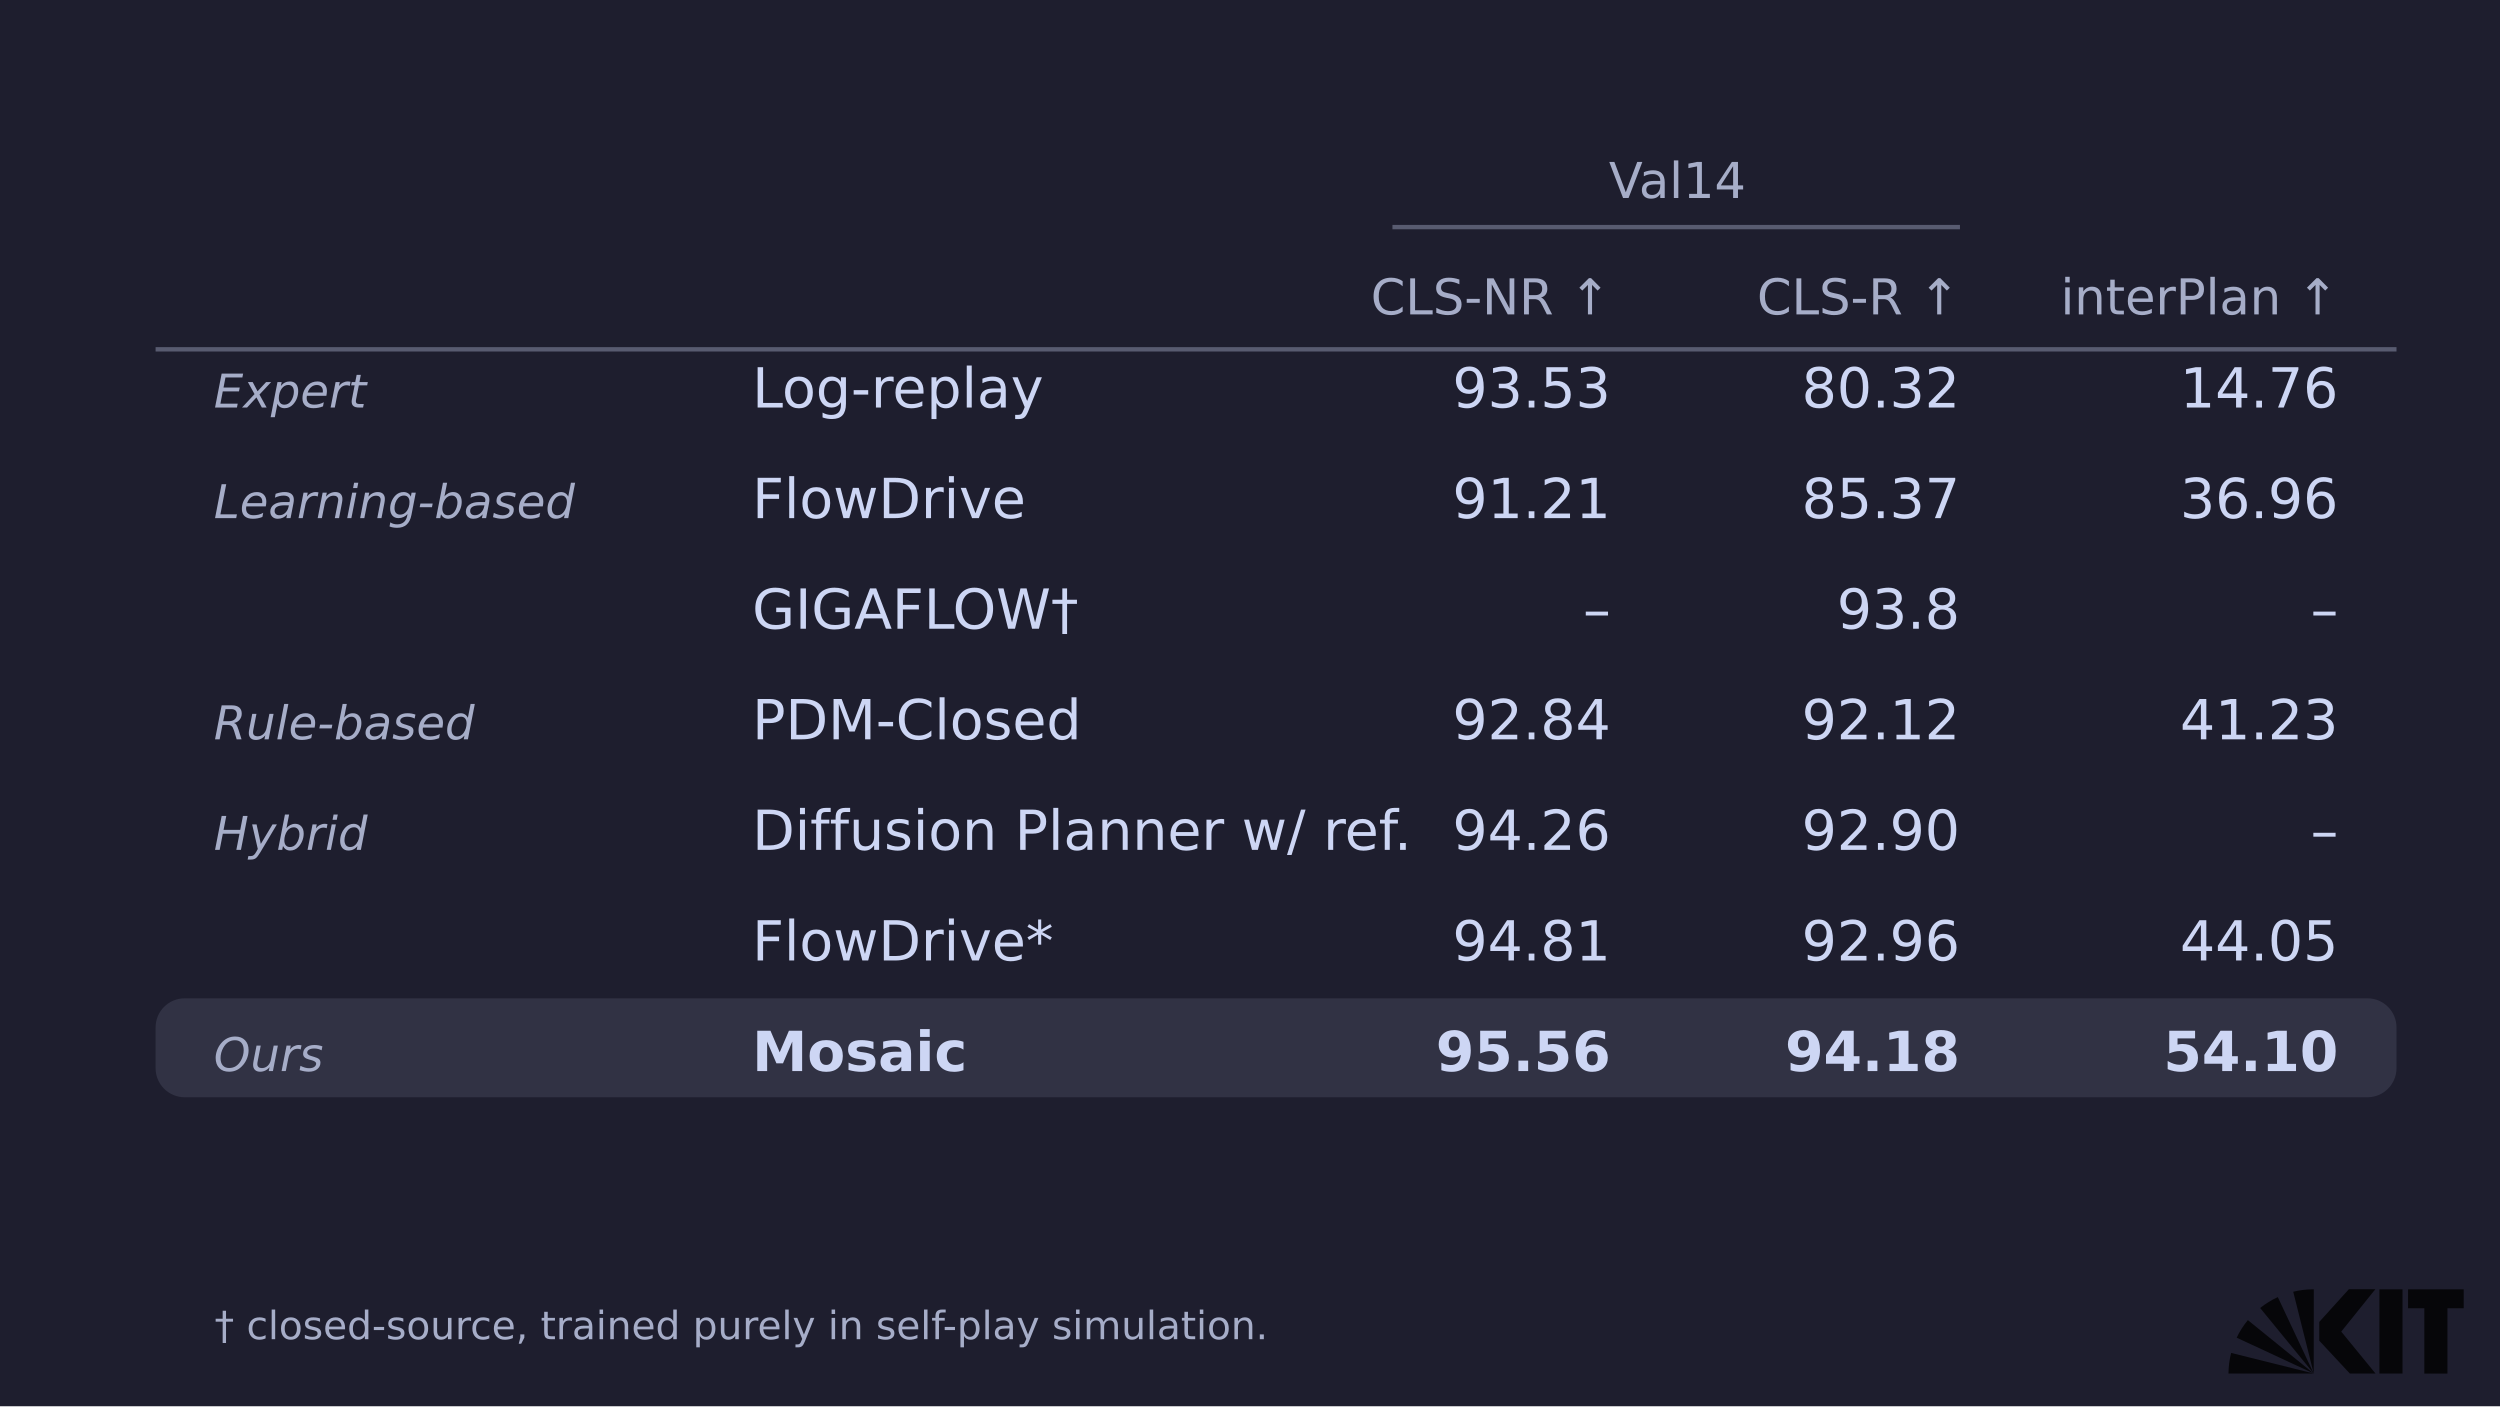
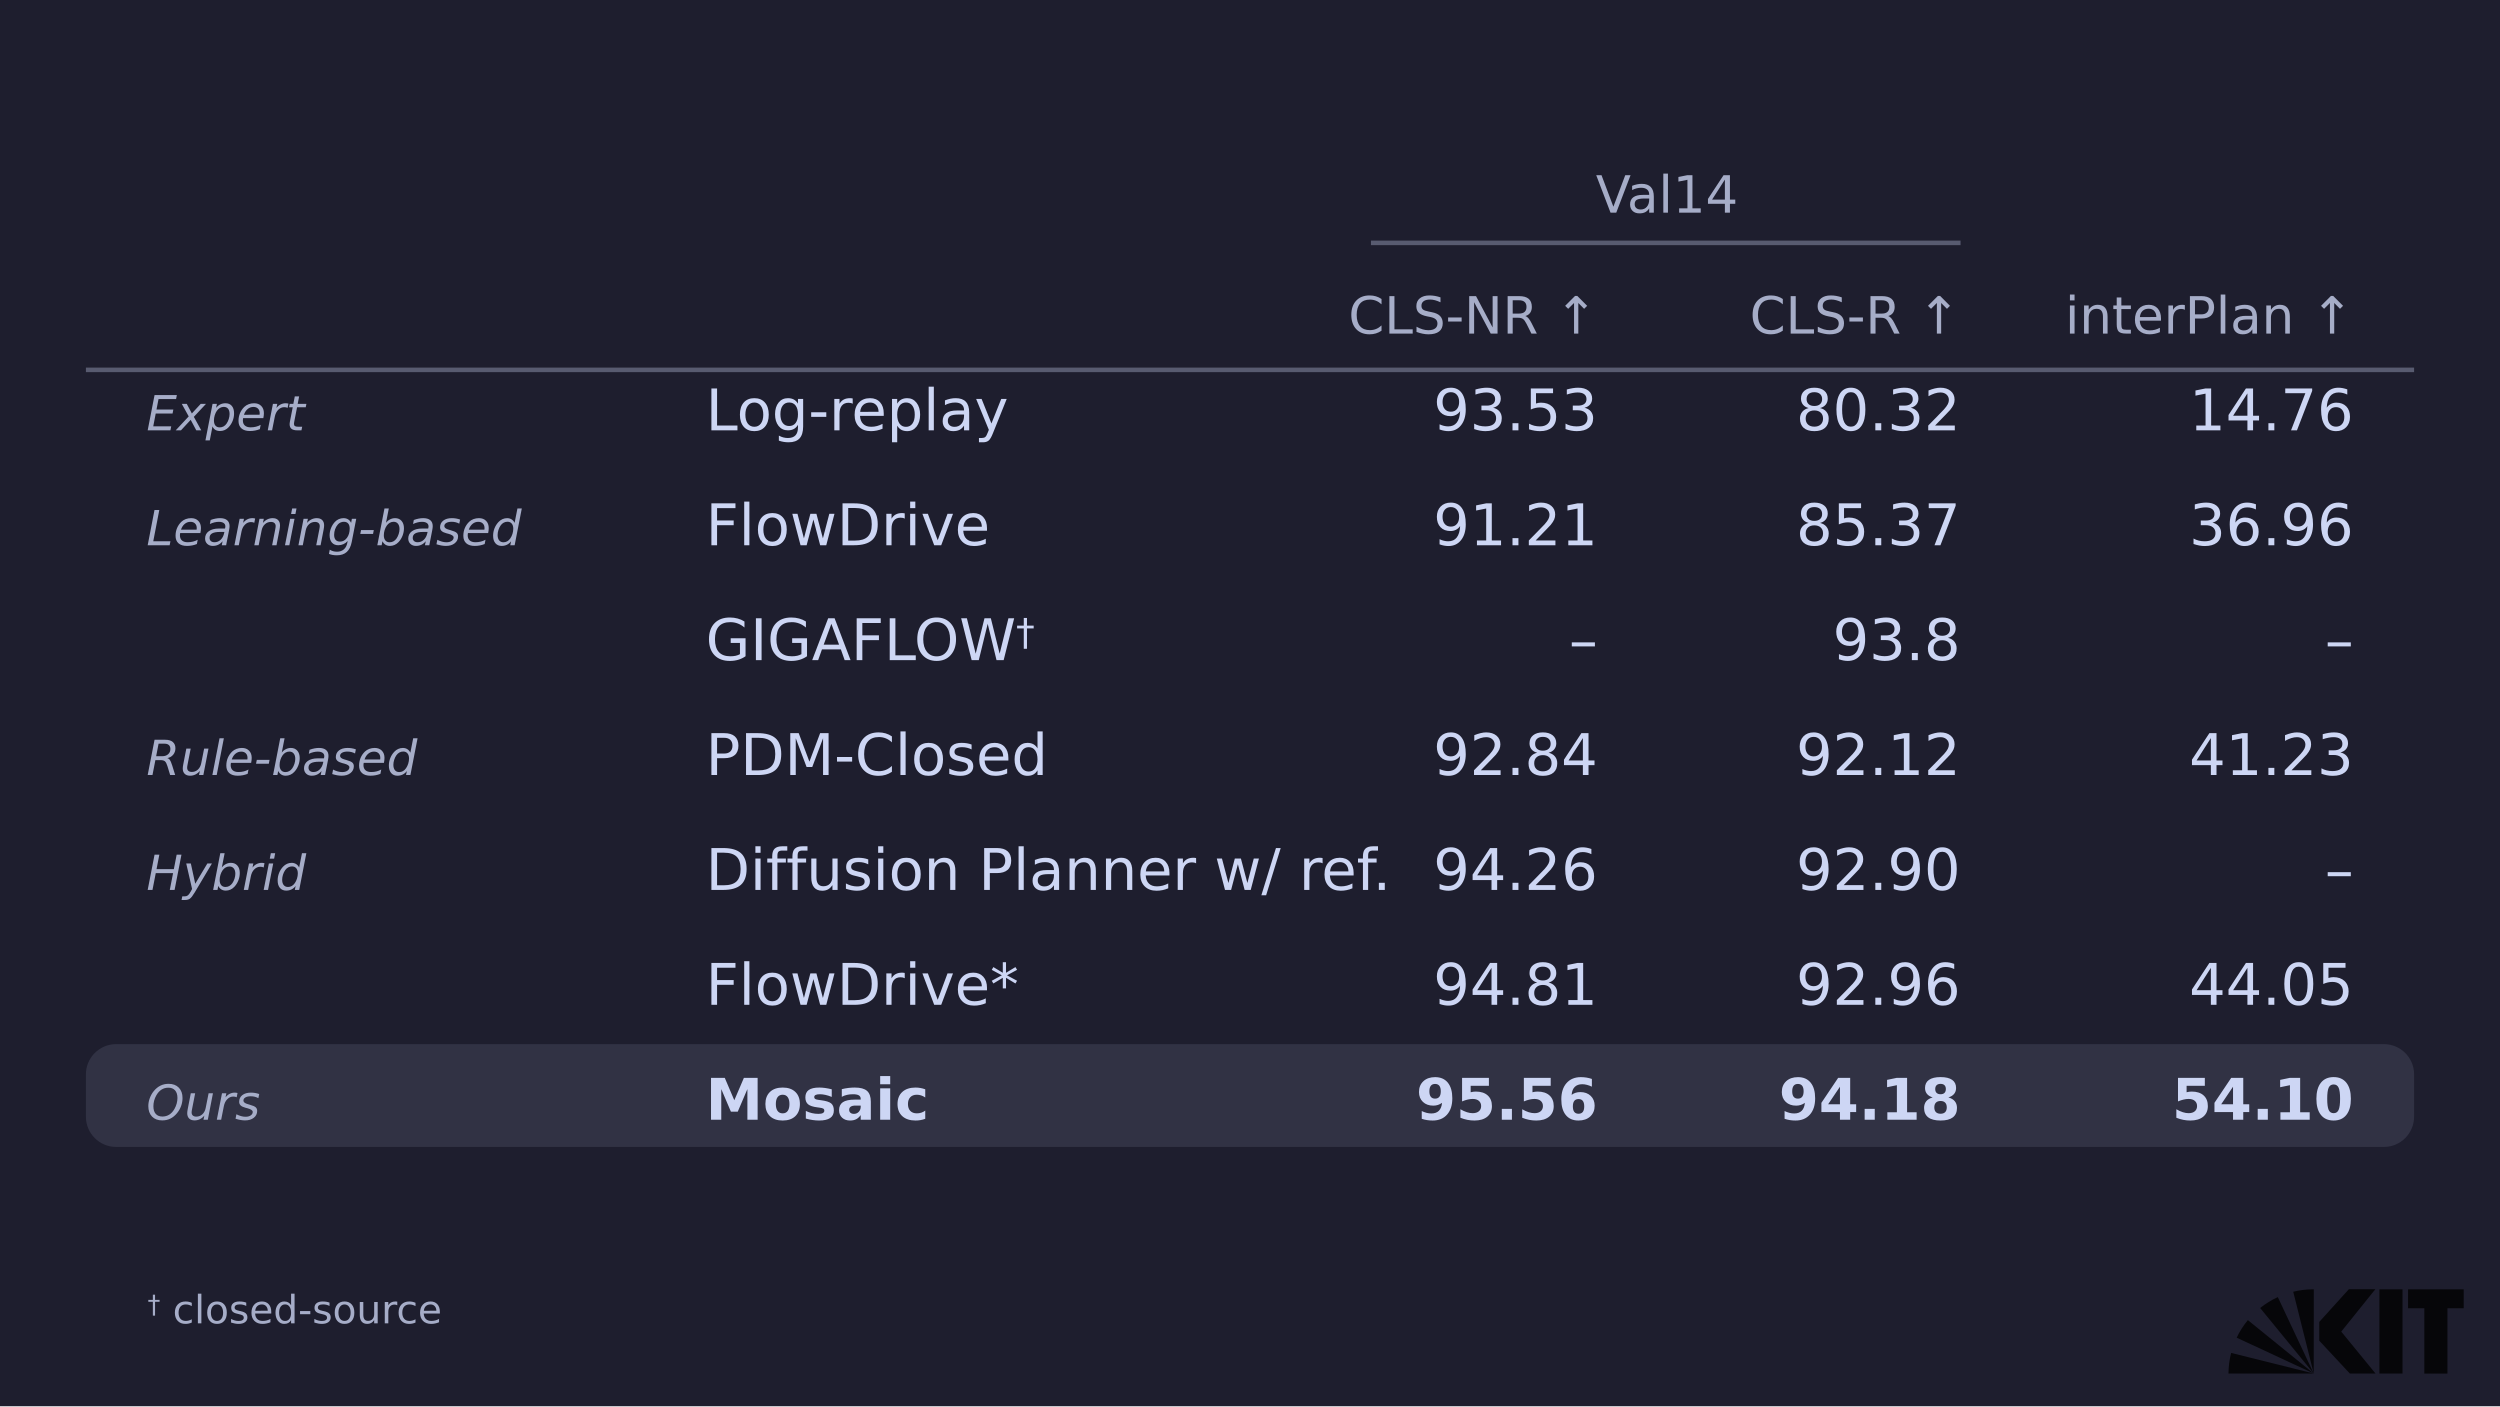
- <svg xmlns="http://www.w3.org/2000/svg" xmlns:ns1="urn:inkflow" ns1:parent="base" viewBox="0 0 1920 1080" width="1920" height="1080" font-family="DejaVu Sans" version="1.1" id="svg37">
-   <g ns1:layout-src="base" ns1:layout-hash="97dbf13f">
-     <rect width="1920" height="1080" id="rect1" class="inkflow-fill-bg" />
-     <g class="kit-logo-mark" opacity="0.8" transform="translate(1709.592,985.4718) scale(0.1854084)" id="kit-logo">
-       <path d="m984.51,25.416-230.514,0,0,78.511,67.398,0,0,270.666,95.719,0,0-270.666,67.397,0,0-78.511zm-253.458,348.819h-95.719v-348.819h95.719v348.819zm-111.852,0-106.474,0-126.55-135.871,0-77.794,122.606-135.513,109.701,0-141.248,175.665,141.965,173.513z" fill-rule="evenodd" />
-       <path d="M90.416,153.041c-18.284,22.227-34.057,46.605-46.247,72.775l319.064,148.418-272.817-221.193z" fill-rule="evenodd" />
-       <path d="M363.233,374.235,214.456,57.681c-26.529,12.189-50.907,27.246-73.134,45.171l221.91,271.383z" fill-rule="evenodd" />
-       <path d="m363.233,374.235,0.358-348.819h-2.868c-28.322,0-55.926,3.585-82.455,10.038l84.964,338.781z" fill-rule="evenodd" />
-       <path d="M21.226,288.912c-7.17,27.246-10.755,55.926-11.113,85.322h353.121l-342.007-85.322z" fill-rule="evenodd" />
+ <svg xmlns="http://www.w3.org/2000/svg" xmlns:ns1="urn:inkflow" ns1:parent="base" viewBox="0 0 1920 1080" width="1920" height="1080" font-family="DejaVu Sans" version="2.0" id="svg37" standalone="no">
+   <g ns1:layout-src="base" ns1:layout-hash="97dbf13f" id="g5">
+     <rect width="1920" height="1080" id="rect1" class="inkflow-fill-bg" x="0" y="0" />
+     <g class="kit-logo-mark" opacity="0.8" transform="matrix(0.1854084,0,0,0.1854084,1709.592,985.4718)" id="kit-logo">
+       <path d="M 984.51,25.416 H 753.996 V 103.927 h 67.398 v 270.666 h 95.719 V 103.927 H 984.51 Z M 731.052,374.235 H 635.333 V 25.416 h 95.719 z m -111.852,0 H 512.727 L 386.177,238.364 v -77.794 L 508.783,25.057 h 109.701 l -141.248,175.665 z" fill-rule="evenodd" id="path1" />
+       <path d="M 90.416,153.041 C 72.132,175.269 56.359,199.646 44.169,225.817 L 363.233,374.235 90.416,153.041 Z" fill-rule="evenodd" id="path2" />
+       <path d="M 363.233,374.235 214.456,57.681 C 187.927,69.87 163.549,84.927 141.323,102.852 Z" fill-rule="evenodd" id="path3" />
+       <path d="m 363.233,374.235 0.358,-348.819 h -2.868 c -28.322,0 -55.926,3.585 -82.455,10.038 l 84.964,338.781 z" fill-rule="evenodd" id="path4" />
+       <path d="M 21.226,288.912 C 14.056,316.159 10.471,344.838 10.112,374.235 h 353.121 L 21.226,288.912 Z" fill-rule="evenodd" id="path5" />
    </g>
  </g>
  <defs id="defs1">
    <style id="inkflow-preview">.inkflow-fill-bg { fill: #1e1e2e; }
.inkflow-stroke-bg { stroke: #1e1e2e; }
.inkflow-fill-surface { fill: #313244; }
.inkflow-stroke-surface { stroke: #313244; }
.inkflow-fill-border { fill: #585b70; }
.inkflow-stroke-border { stroke: #585b70; }
.inkflow-fill-text { fill: #cdd6f4; }
.inkflow-stroke-text { stroke: #cdd6f4; }
.inkflow-fill-text-muted { fill: #a6adc8; }
.inkflow-stroke-text-muted { stroke: #a6adc8; }
.inkflow-fill-accent { fill: #cba6f7; }
.inkflow-stroke-accent { stroke: #cba6f7; }
.inkflow-fill-accent-fg { fill: #11111b; }
.inkflow-stroke-accent-fg { stroke: #11111b; }
.inkflow-fill-code-bg { fill: #181825; }
.inkflow-stroke-code-bg { stroke: #181825; }
.inkflow-fill-code-text { fill: #cdd6f4; }
.inkflow-stroke-code-text { stroke: #cdd6f4; }
.inkflow-fill-red { fill: #f38ba8; }
.inkflow-stroke-red { stroke: #f38ba8; }
.inkflow-fill-orange { fill: #fab387; }
.inkflow-stroke-orange { stroke: #fab387; }
.inkflow-fill-yellow { fill: #f9e2af; }
.inkflow-stroke-yellow { stroke: #f9e2af; }
.inkflow-fill-green { fill: #a6e3a1; }
.inkflow-stroke-green { stroke: #a6e3a1; }
.inkflow-fill-teal { fill: #94e2d5; }
.inkflow-stroke-teal { stroke: #94e2d5; }
.inkflow-fill-blue { fill: #89b4fa; }
.inkflow-stroke-blue { stroke: #89b4fa; }
.inkflow-fill-purple { fill: #cba6f7; }
.inkflow-stroke-purple { stroke: #cba6f7; }
.inkflow-fill-pink { fill: #f5c2e7; }
.inkflow-stroke-pink { stroke: #f5c2e7; }
.inkflow-fill-grey { fill: #6c7086; }
.inkflow-stroke-grey { stroke: #6c7086; }</style>
  </defs>
-   <g id="head" transform="matrix(1.117543,0,0,1.117543,-115.1917,-102.7421)">
-     <text x="1255.822" y="228" font-size="34px" text-anchor="middle" id="text1" class="inkflow-fill-text-muted">Val14</text>
-     <line x1="1060" y1="248" x2="1450" y2="248" stroke-width="3" id="line1" class="inkflow-stroke-border" />
-     <text x="1210" y="308" font-size="34px" text-anchor="end" id="text2" class="inkflow-fill-text-muted">CLS-NR ↑</text>
-     <text x="1450" y="308" font-size="34px" text-anchor="end" id="text3" class="inkflow-fill-text-muted">CLS-R ↑</text>
-     <text x="1710" y="308" font-size="34px" text-anchor="end" id="text4" class="inkflow-fill-text-muted">interPlan ↑</text>
-     <line x1="210" y1="332" x2="1750" y2="332" stroke-width="3" id="line4" class="inkflow-stroke-border" />
+   <g id="g1" transform="matrix(1.038947,0,0,1.038947,-58.16827,5.327421)">
+     <g id="head" transform="matrix(1.117543,0,0,1.117543,-115.1917,-102.7421)">
+       <text x="1255.822" y="228" font-size="34px" text-anchor="middle" id="text1" class="inkflow-fill-text-muted">Val14</text>
+       <line x1="1060" y1="248" x2="1450" y2="248" stroke-width="3" id="line1" class="inkflow-stroke-border" />
+       <text x="1210" y="308" font-size="34px" text-anchor="end" id="text2" class="inkflow-fill-text-muted">CLS-NR ↑</text>
+       <text x="1450" y="308" font-size="34px" text-anchor="end" id="text3" class="inkflow-fill-text-muted">CLS-R ↑</text>
+       <text x="1710" y="308" font-size="34px" text-anchor="end" id="text4" class="inkflow-fill-text-muted">interPlan ↑</text>
+       <line x1="210" y1="332" x2="1750" y2="332" stroke-width="3" id="line4" class="inkflow-stroke-border" />
+     </g>
+     <g id="row-log-replay" transform="matrix(1.117543,0,0,1.117543,-115.1917,-102.7421)">
+       <text x="250" y="372" font-size="32px" font-style="italic" id="text5" class="inkflow-fill-text-muted">Expert</text>
+       <text x="620" y="372" font-size="38px" font-weight="400" id="text6" class="inkflow-fill-text inkflow-fill-code-text">Log-replay</text>
+       <text x="1210" y="372" font-size="38px" font-weight="400" text-anchor="end" id="text7" class="inkflow-fill-text inkflow-fill-code-text">93.53</text>
+       <text x="1450" y="372" font-size="38px" font-weight="400" text-anchor="end" id="text8" class="inkflow-fill-text inkflow-fill-code-text">80.32</text>
+       <text x="1710" y="372" font-size="38px" font-weight="400" text-anchor="end" id="text9" class="inkflow-fill-text inkflow-fill-code-text">14.76</text>
+     </g>
+     <g id="row-flowdrive" transform="matrix(1.117543,0,0,1.117543,-115.1917,-102.7421)">
+       <text x="250" y="448" font-size="32px" font-style="italic" id="text10" class="inkflow-fill-text-muted">Learning-based</text>
+       <text x="620" y="448" font-size="38px" font-weight="400" id="text11" class="inkflow-fill-text inkflow-fill-code-text">FlowDrive</text>
+       <text x="1210" y="448" font-size="38px" font-weight="400" text-anchor="end" id="text12" class="inkflow-fill-text inkflow-fill-code-text">91.21</text>
+       <text x="1450" y="448" font-size="38px" font-weight="400" text-anchor="end" id="text13" class="inkflow-fill-text inkflow-fill-code-text">85.37</text>
+       <text x="1710" y="448" font-size="38px" font-weight="400" text-anchor="end" id="text14" class="inkflow-fill-text inkflow-fill-code-text">36.96</text>
+     </g>
+     <g id="row-gigaflow†" transform="matrix(1.117543,0,0,1.117543,-115.1917,-102.7421)">
+       <text x="620" y="524" font-size="38px" font-weight="400" id="text15" class="inkflow-fill-text inkflow-fill-code-text">GIGAFLOW<tspan style="font-size:65%;baseline-shift:super" id="tspan6">†</tspan>
+       </text>
+       <text x="1210" y="524" font-size="38px" font-weight="400" text-anchor="end" id="text16" class="inkflow-fill-text inkflow-fill-code-text">–</text>
+       <text x="1450" y="524" font-size="38px" font-weight="400" text-anchor="end" id="text17" class="inkflow-fill-text inkflow-fill-code-text">93.8</text>
+       <text x="1710" y="524" font-size="38px" font-weight="400" text-anchor="end" id="text18" class="inkflow-fill-text inkflow-fill-code-text">–</text>
+     </g>
+     <g id="row-pdm-closed" transform="matrix(1.117543,0,0,1.117543,-115.1917,-102.7421)">
+       <text x="250" y="600" font-size="32px" font-style="italic" id="text19" class="inkflow-fill-text-muted">Rule-based</text>
+       <text x="620" y="600" font-size="38px" font-weight="400" id="text20" class="inkflow-fill-text inkflow-fill-code-text">PDM-Closed</text>
+       <text x="1210" y="600" font-size="38px" font-weight="400" text-anchor="end" id="text21" class="inkflow-fill-text inkflow-fill-code-text">92.84</text>
+       <text x="1450" y="600" font-size="38px" font-weight="400" text-anchor="end" id="text22" class="inkflow-fill-text inkflow-fill-code-text">92.12</text>
+       <text x="1710" y="600" font-size="38px" font-weight="400" text-anchor="end" id="text23" class="inkflow-fill-text inkflow-fill-code-text">41.23</text>
+     </g>
+     <g id="row-diffusion" transform="matrix(1.117543,0,0,1.117543,-115.1917,-102.7421)">
+       <text x="250" y="676" font-size="32px" font-style="italic" id="text24" class="inkflow-fill-text-muted">Hybrid</text>
+       <text x="620" y="676" font-size="38px" font-weight="400" id="text25" class="inkflow-fill-text inkflow-fill-code-text">Diffusion Planner w/ ref.</text>
+       <text x="1210" y="676" font-size="38px" font-weight="400" text-anchor="end" id="text26" class="inkflow-fill-text inkflow-fill-code-text">94.26</text>
+       <text x="1450" y="676" font-size="38px" font-weight="400" text-anchor="end" id="text27" class="inkflow-fill-text inkflow-fill-code-text">92.90</text>
+       <text x="1710" y="676" font-size="38px" font-weight="400" text-anchor="end" id="text28" class="inkflow-fill-text inkflow-fill-code-text">–</text>
+     </g>
+     <g id="g32" transform="matrix(1.117543,0,0,1.117543,-115.1917,-102.7421)">
+       <text x="620" y="752" font-size="38px" font-weight="400" id="text29" class="inkflow-fill-text inkflow-fill-code-text">FlowDrive*</text>
+       <text x="1210" y="752" font-size="38px" font-weight="400" text-anchor="end" id="text30" class="inkflow-fill-text inkflow-fill-code-text">94.81</text>
+       <text x="1450" y="752" font-size="38px" font-weight="400" text-anchor="end" id="text31" class="inkflow-fill-text inkflow-fill-code-text">92.96</text>
+       <text x="1710" y="752" font-size="38px" font-weight="400" text-anchor="end" id="text32" class="inkflow-fill-text inkflow-fill-code-text">44.05</text>
+     </g>
+     <g id="row-mosaic" transform="matrix(1.117543,0,0,1.117543,-115.1917,-102.7421)">
+       <rect x="210" y="778" width="1540" height="68" rx="20" id="rect32" class="inkflow-fill-surface" />
+       <text x="250" y="828" font-size="32px" font-style="italic" id="text33" class="inkflow-fill-text-muted">Ours</text>
+       <text x="620" y="828" font-size="38px" font-weight="700" id="text34" class="inkflow-fill-text inkflow-fill-code-text">Mosaic</text>
+       <text x="1210" y="828" font-size="38px" font-weight="700" text-anchor="end" id="text35" class="inkflow-fill-text inkflow-fill-code-text">95.56</text>
+       <text x="1450" y="828" font-size="38px" font-weight="700" text-anchor="end" id="text36" class="inkflow-fill-text inkflow-fill-code-text">94.18</text>
+       <text x="1710" y="828" font-size="38px" font-weight="700" text-anchor="end" id="text37" class="inkflow-fill-text inkflow-fill-code-text">54.10</text>
+     </g>
  </g>
-   <g id="row-log-replay" transform="matrix(1.117543,0,0,1.117543,-115.1917,-102.7421)">
-     <text x="250" y="372" font-size="32px" font-style="italic" id="text5" class="inkflow-fill-text-muted">Expert</text>
-     <text x="620" y="372" font-size="38px" font-weight="400" id="text6" class="inkflow-fill-text inkflow-fill-code-text">Log-replay</text>
-     <text x="1210" y="372" font-size="38px" font-weight="400" text-anchor="end" id="text7" class="inkflow-fill-text inkflow-fill-code-text">93.53</text>
-     <text x="1450" y="372" font-size="38px" font-weight="400" text-anchor="end" id="text8" class="inkflow-fill-text inkflow-fill-code-text">80.32</text>
-     <text x="1710" y="372" font-size="38px" font-weight="400" text-anchor="end" id="text9" class="inkflow-fill-text inkflow-fill-code-text">14.76</text>
-   </g>
-   <g id="row-flowdrive" transform="matrix(1.117543,0,0,1.117543,-115.1917,-102.7421)">
-     <text x="250" y="448" font-size="32px" font-style="italic" id="text10" class="inkflow-fill-text-muted">Learning-based</text>
-     <text x="620" y="448" font-size="38px" font-weight="400" id="text11" class="inkflow-fill-text inkflow-fill-code-text">FlowDrive</text>
-     <text x="1210" y="448" font-size="38px" font-weight="400" text-anchor="end" id="text12" class="inkflow-fill-text inkflow-fill-code-text">91.21</text>
-     <text x="1450" y="448" font-size="38px" font-weight="400" text-anchor="end" id="text13" class="inkflow-fill-text inkflow-fill-code-text">85.37</text>
-     <text x="1710" y="448" font-size="38px" font-weight="400" text-anchor="end" id="text14" class="inkflow-fill-text inkflow-fill-code-text">36.96</text>
-   </g>
-   <g id="row-gigaflow†" transform="matrix(1.117543,0,0,1.117543,-115.1917,-102.7421)">
-     <text x="620" y="524" font-size="38px" font-weight="400" id="text15" class="inkflow-fill-text inkflow-fill-code-text">GIGAFLOW†</text>
-     <text x="1210" y="524" font-size="38px" font-weight="400" text-anchor="end" id="text16" class="inkflow-fill-text inkflow-fill-code-text">–</text>
-     <text x="1450" y="524" font-size="38px" font-weight="400" text-anchor="end" id="text17" class="inkflow-fill-text inkflow-fill-code-text">93.8</text>
-     <text x="1710" y="524" font-size="38px" font-weight="400" text-anchor="end" id="text18" class="inkflow-fill-text inkflow-fill-code-text">–</text>
-   </g>
-   <g id="row-pdm-closed" transform="matrix(1.117543,0,0,1.117543,-115.1917,-102.7421)">
-     <text x="250" y="600" font-size="32px" font-style="italic" id="text19" class="inkflow-fill-text-muted">Rule-based</text>
-     <text x="620" y="600" font-size="38px" font-weight="400" id="text20" class="inkflow-fill-text inkflow-fill-code-text">PDM-Closed</text>
-     <text x="1210" y="600" font-size="38px" font-weight="400" text-anchor="end" id="text21" class="inkflow-fill-text inkflow-fill-code-text">92.84</text>
-     <text x="1450" y="600" font-size="38px" font-weight="400" text-anchor="end" id="text22" class="inkflow-fill-text inkflow-fill-code-text">92.12</text>
-     <text x="1710" y="600" font-size="38px" font-weight="400" text-anchor="end" id="text23" class="inkflow-fill-text inkflow-fill-code-text">41.23</text>
-   </g>
-   <g id="row-diffusion" transform="matrix(1.117543,0,0,1.117543,-115.1917,-102.7421)">
-     <text x="250" y="676" font-size="32px" font-style="italic" id="text24" class="inkflow-fill-text-muted">Hybrid</text>
-     <text x="620" y="676" font-size="38px" font-weight="400" id="text25" class="inkflow-fill-text inkflow-fill-code-text">Diffusion Planner w/ ref.</text>
-     <text x="1210" y="676" font-size="38px" font-weight="400" text-anchor="end" id="text26" class="inkflow-fill-text inkflow-fill-code-text">94.26</text>
-     <text x="1450" y="676" font-size="38px" font-weight="400" text-anchor="end" id="text27" class="inkflow-fill-text inkflow-fill-code-text">92.90</text>
-     <text x="1710" y="676" font-size="38px" font-weight="400" text-anchor="end" id="text28" class="inkflow-fill-text inkflow-fill-code-text">–</text>
-   </g>
-   <g id="g32" transform="matrix(1.117543,0,0,1.117543,-115.1917,-102.7421)">
-     <text x="620" y="752" font-size="38px" font-weight="400" id="text29" class="inkflow-fill-text inkflow-fill-code-text">FlowDrive*</text>
-     <text x="1210" y="752" font-size="38px" font-weight="400" text-anchor="end" id="text30" class="inkflow-fill-text inkflow-fill-code-text">94.81</text>
-     <text x="1450" y="752" font-size="38px" font-weight="400" text-anchor="end" id="text31" class="inkflow-fill-text inkflow-fill-code-text">92.96</text>
-     <text x="1710" y="752" font-size="38px" font-weight="400" text-anchor="end" id="text32" class="inkflow-fill-text inkflow-fill-code-text">44.05</text>
-   </g>
-   <g id="row-mosaic" transform="matrix(1.117543,0,0,1.117543,-115.1917,-102.7421)">
-     <rect x="210" y="778" width="1540" height="68" rx="20" id="rect32" class="inkflow-fill-surface" />
-     <text x="250" y="828" font-size="32px" font-style="italic" id="text33" class="inkflow-fill-text-muted">Ours</text>
-     <text x="620" y="828" font-size="38px" font-weight="700" id="text34" class="inkflow-fill-text inkflow-fill-code-text">Mosaic</text>
-     <text x="1210" y="828" font-size="38px" font-weight="700" text-anchor="end" id="text35" class="inkflow-fill-text inkflow-fill-code-text">95.56</text>
-     <text x="1450" y="828" font-size="38px" font-weight="700" text-anchor="end" id="text36" class="inkflow-fill-text inkflow-fill-code-text">94.18</text>
-     <text x="1710" y="828" font-size="38px" font-weight="700" text-anchor="end" id="text37" class="inkflow-fill-text inkflow-fill-code-text">54.10</text>
-   </g>
-   <text id="footnote" x="164.791" y="1028.512" font-size="30px" class="inkflow-fill-text-muted">† closed-source, trained purely in self-play simulation.</text>
+   <text id="footnote" x="113.365" y="1016.333" font-size="30px" class="inkflow-fill-text-muted">
+     <tspan style="font-size:65%;baseline-shift:super" id="tspan5">†</tspan> closed-source</text>
</svg>
